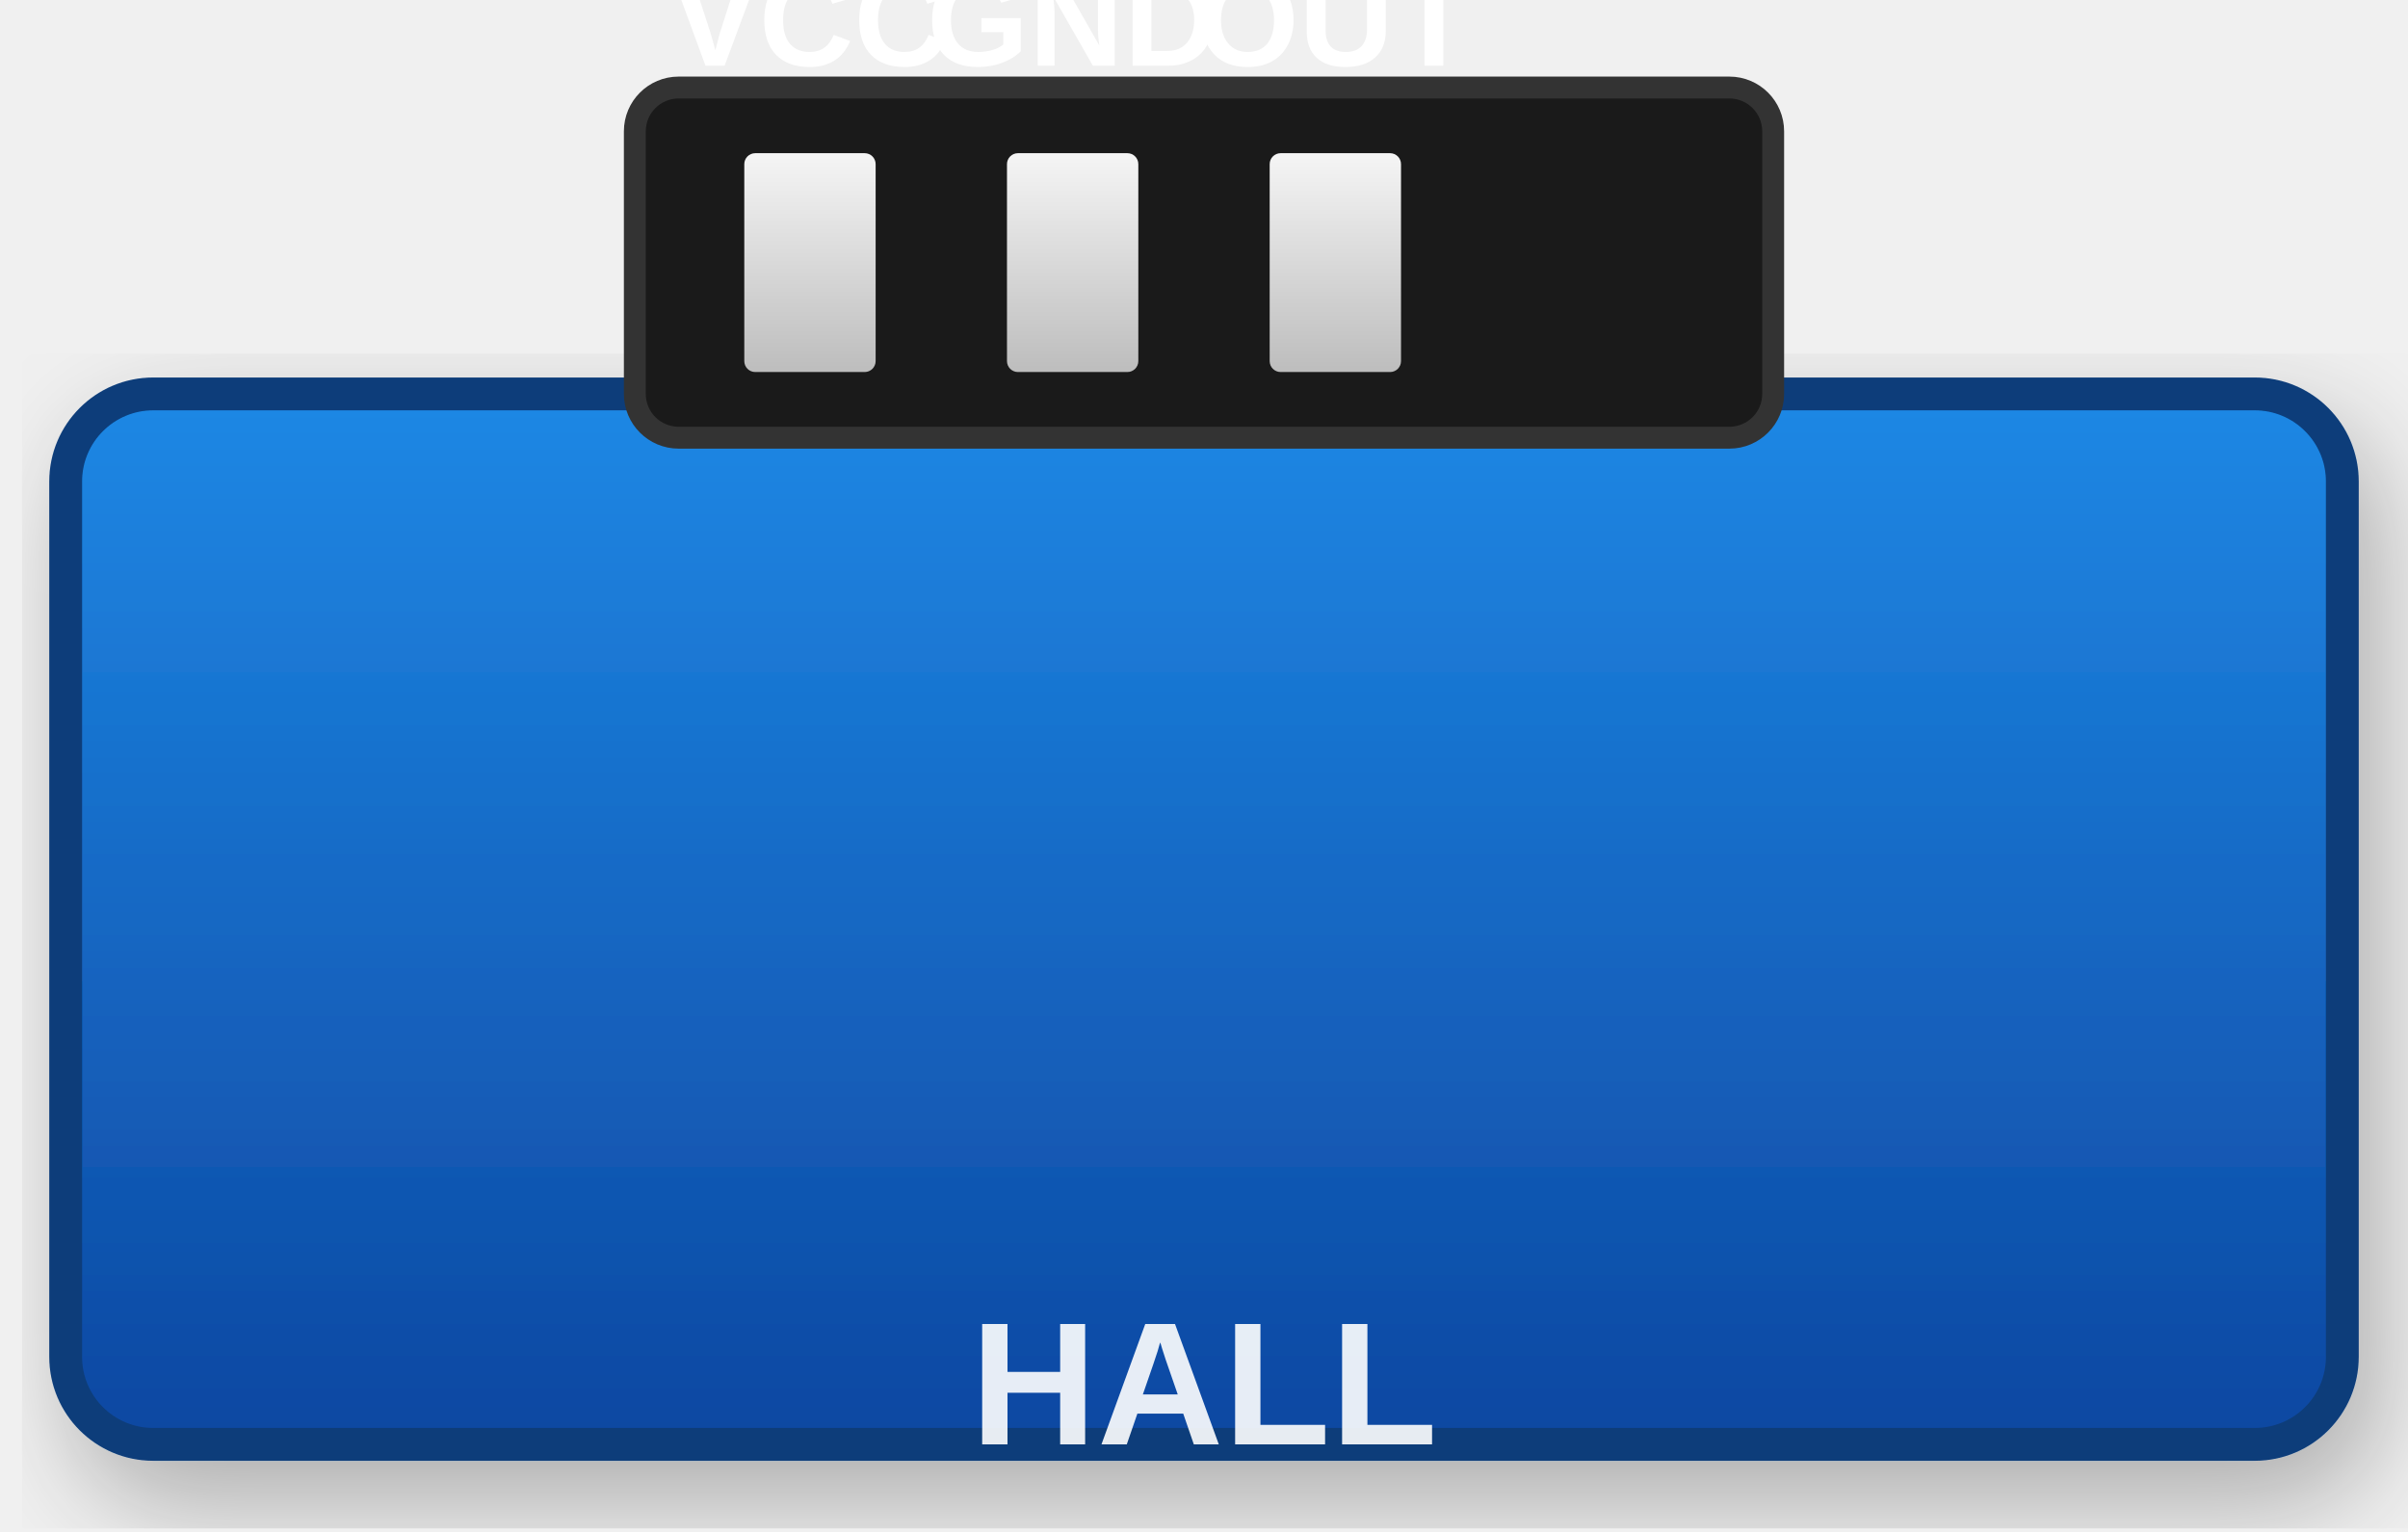
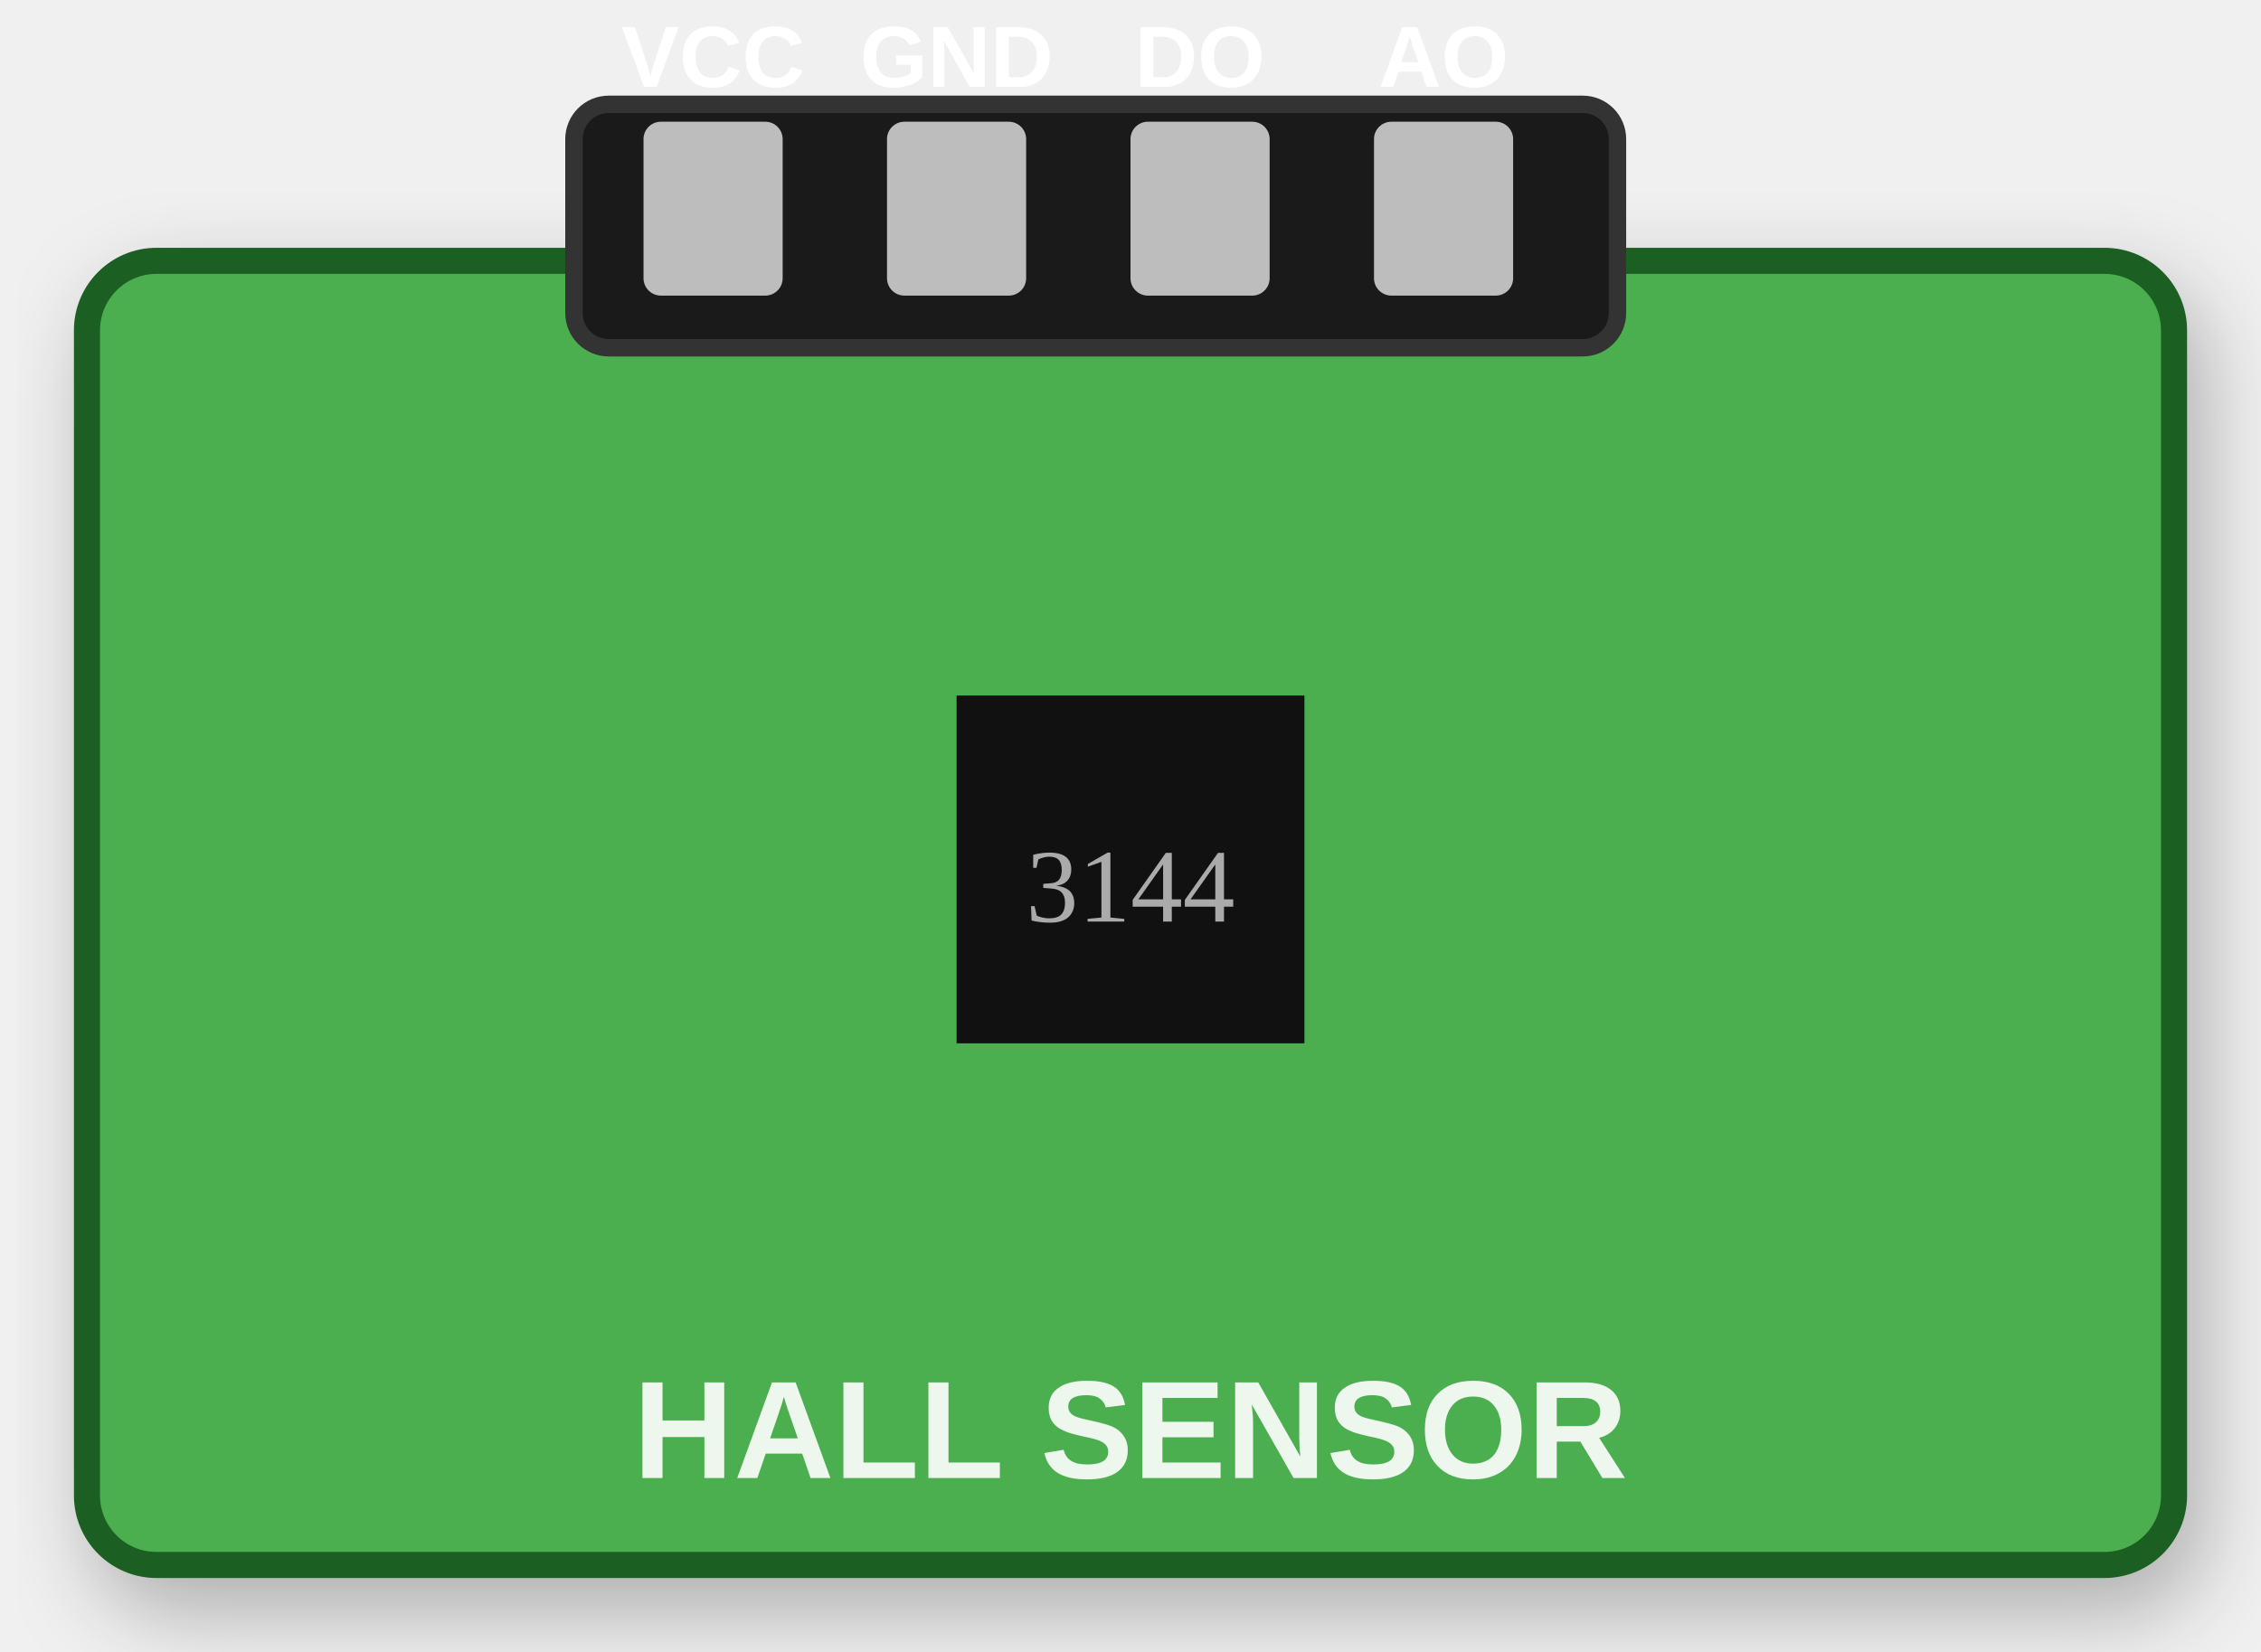
- <svg xmlns="http://www.w3.org/2000/svg" viewBox="0 0 110 70" width="110" height="70">
+ <svg xmlns="http://www.w3.org/2000/svg" viewBox="0 0 130 95" width="130" height="95">
  <defs>
-     <linearGradient id="pcb-hall" x1="0" y1="0" x2="0" y2="1">
-       <stop offset="0%" stop-color="#1E88E5" />
-       <stop offset="100%" stop-color="#0D47A1" />
-     </linearGradient>
-     <linearGradient id="pcbTeal-hall" x1="0" y1="0" x2="0" y2="1">
-       <stop offset="0%" stop-color="#00939d" />
-       <stop offset="100%" stop-color="#007982" />
-     </linearGradient>
-     <linearGradient id="metal-hall" x1="0" y1="0" x2="0" y2="1">
-       <stop offset="0%" stop-color="#eee" />
-       <stop offset="50%" stop-color="#fff" />
-       <stop offset="100%" stop-color="#999" />
-     </linearGradient>
-     <linearGradient id="pin-hall" x1="0" y1="0" x2="0" y2="1">
-       <stop offset="0%" stop-color="#f5f5f5" />
-       <stop offset="100%" stop-color="#bdbdbd" />
-     </linearGradient>
-     <filter id="sh-hall" x="-8%" y="-8%" width="116%" height="116%">
+     <filter id="sh-hall-effect" x="-8%" y="-8%" width="116%" height="116%">
      <feDropShadow dx="1" dy="2" stdDeviation="2.5" flood-opacity="0.28" />
    </filter>
-     <filter id="glow-hall">
-       <feGaussianBlur stdDeviation="1.5" result="b" />
-       <feMerge>
-         <feMergeNode in="b" />
-         <feMergeNode in="SourceGraphic" />
-       </feMerge>
-     </filter>
  </defs>
-   <rect x="3" y="18" width="104" height="48" rx="4" fill="url(#pcb-hall)" stroke="#0a3d7a" stroke-width="1.5" filter="url(#sh-hall)" />
-   <rect x="29" y="4" width="52" height="16" rx="2" fill="#1a1a1a" stroke="#333" />
-   <rect x="34" y="7" width="6" height="10" fill="url(#pin-hall)" rx="0.5" />
-   <text x="37" y="3" text-anchor="middle" fill="#fff" font-size="6" font-weight="bold" font-family="Arial,sans-serif">VCC</text>
-   <rect x="46" y="7" width="6" height="10" fill="url(#pin-hall)" rx="0.5" />
-   <text x="49" y="3" text-anchor="middle" fill="#fff" font-size="6" font-weight="bold" font-family="Arial,sans-serif">GND</text>
-   <rect x="58" y="7" width="6" height="10" fill="url(#pin-hall)" rx="0.5" />
-   <text x="61" y="3" text-anchor="middle" fill="#fff" font-size="6" font-weight="bold" font-family="Arial,sans-serif">OUT</text>
-   <text x="55" y="66" text-anchor="middle" fill="#fff" font-size="8" font-weight="bold" font-family="Arial,sans-serif" opacity="0.9">HALL</text>
+   <rect x="5" y="15" width="120" height="75" rx="4" fill="#4caf50" stroke="#1b5e20" stroke-width="1.5" filter="url(#sh-hall-effect)" />
+   <rect x="33.0" y="6" width="60" height="14" rx="2" fill="#1a1a1a" stroke="#333" />
+   <rect x="37.0" y="7" width="8" height="10" fill="#bdbdbd" rx="1" />
+   <text x="41.0" y="5" text-anchor="middle" fill="#fff" font-size="5" font-weight="bold" font-family="Arial,sans-serif">VCC</text>
+   <rect x="51.0" y="7" width="8" height="10" fill="#bdbdbd" rx="1" />
+   <text x="55.0" y="5" text-anchor="middle" fill="#fff" font-size="5" font-weight="bold" font-family="Arial,sans-serif">GND</text>
+   <rect x="65.0" y="7" width="8" height="10" fill="#bdbdbd" rx="1" />
+   <text x="69.0" y="5" text-anchor="middle" fill="#fff" font-size="5" font-weight="bold" font-family="Arial,sans-serif">DO</text>
+   <rect x="79.0" y="7" width="8" height="10" fill="#bdbdbd" rx="1" />
+   <text x="83.0" y="5" text-anchor="middle" fill="#fff" font-size="5" font-weight="bold" font-family="Arial,sans-serif">AO</text>
+   <rect x="55" y="40" width="20" height="20" fill="#111" />
+   <text x="65" y="53" text-anchor="middle" font-size="6" fill="#aaa">3144</text>
+   <text x="65" y="85" text-anchor="middle" fill="#fff" font-size="8" font-weight="bold" font-family="Arial,sans-serif" opacity="0.9">HALL SENSOR</text>
</svg>
